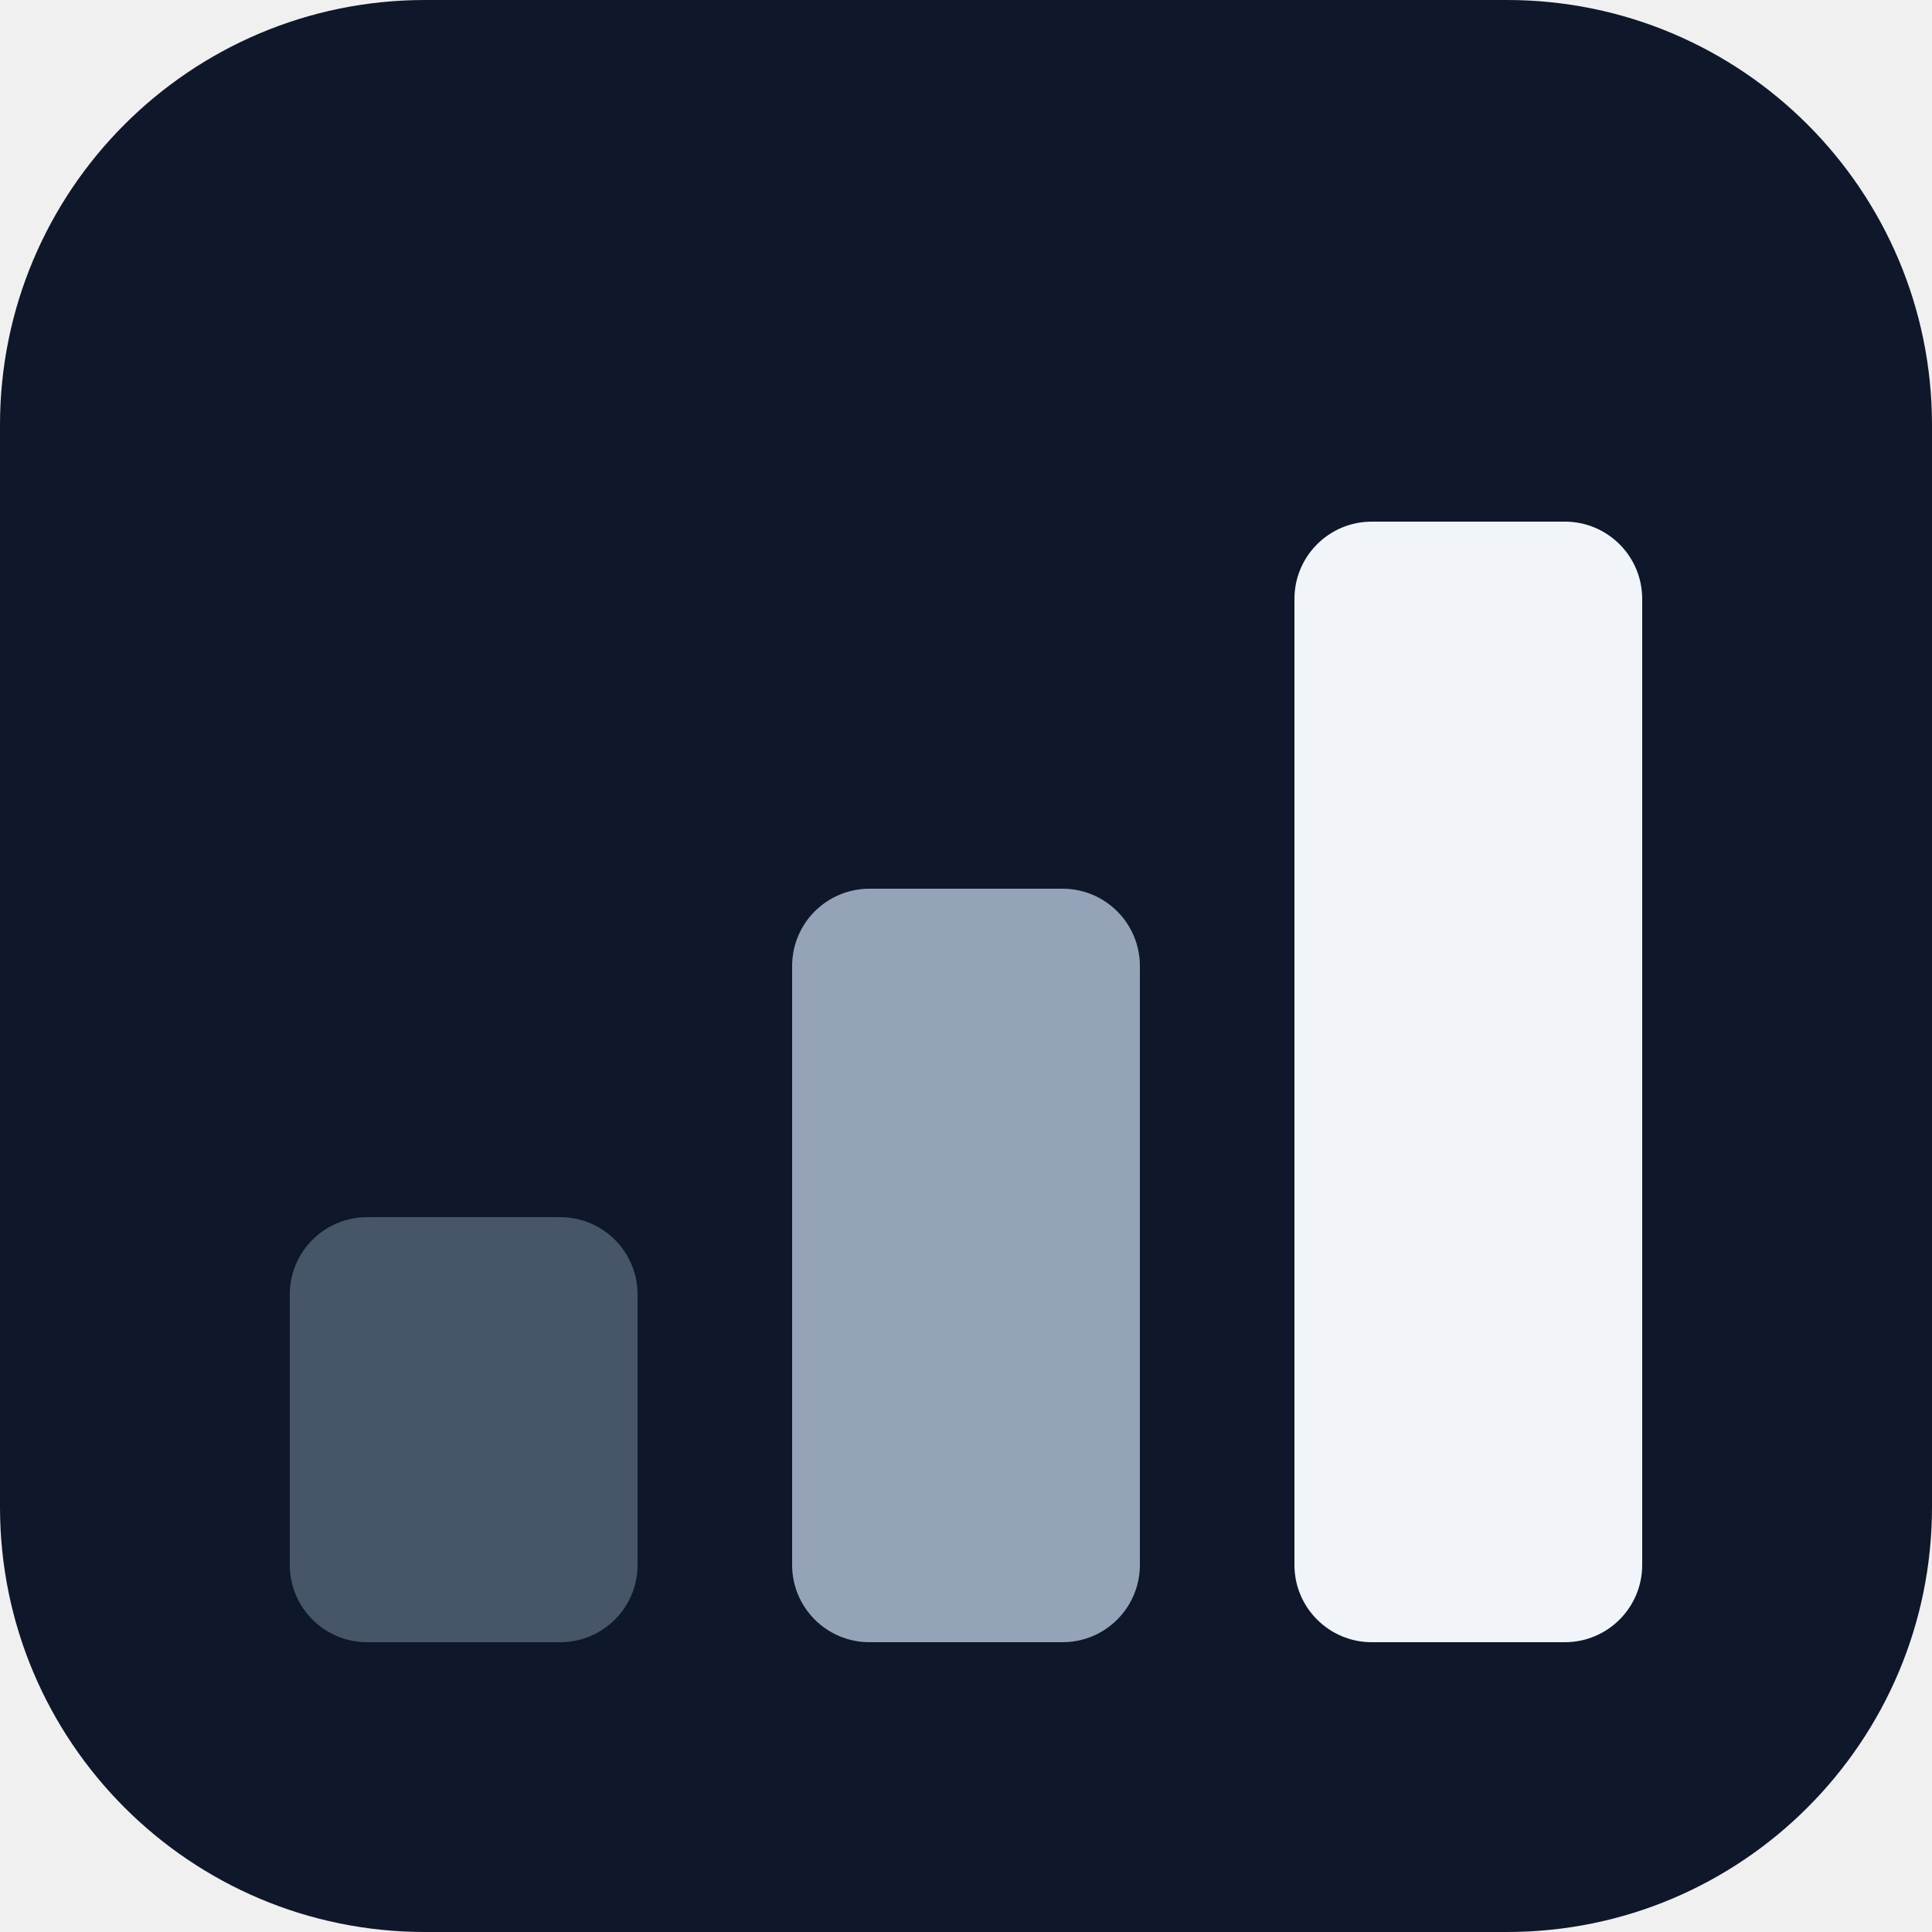
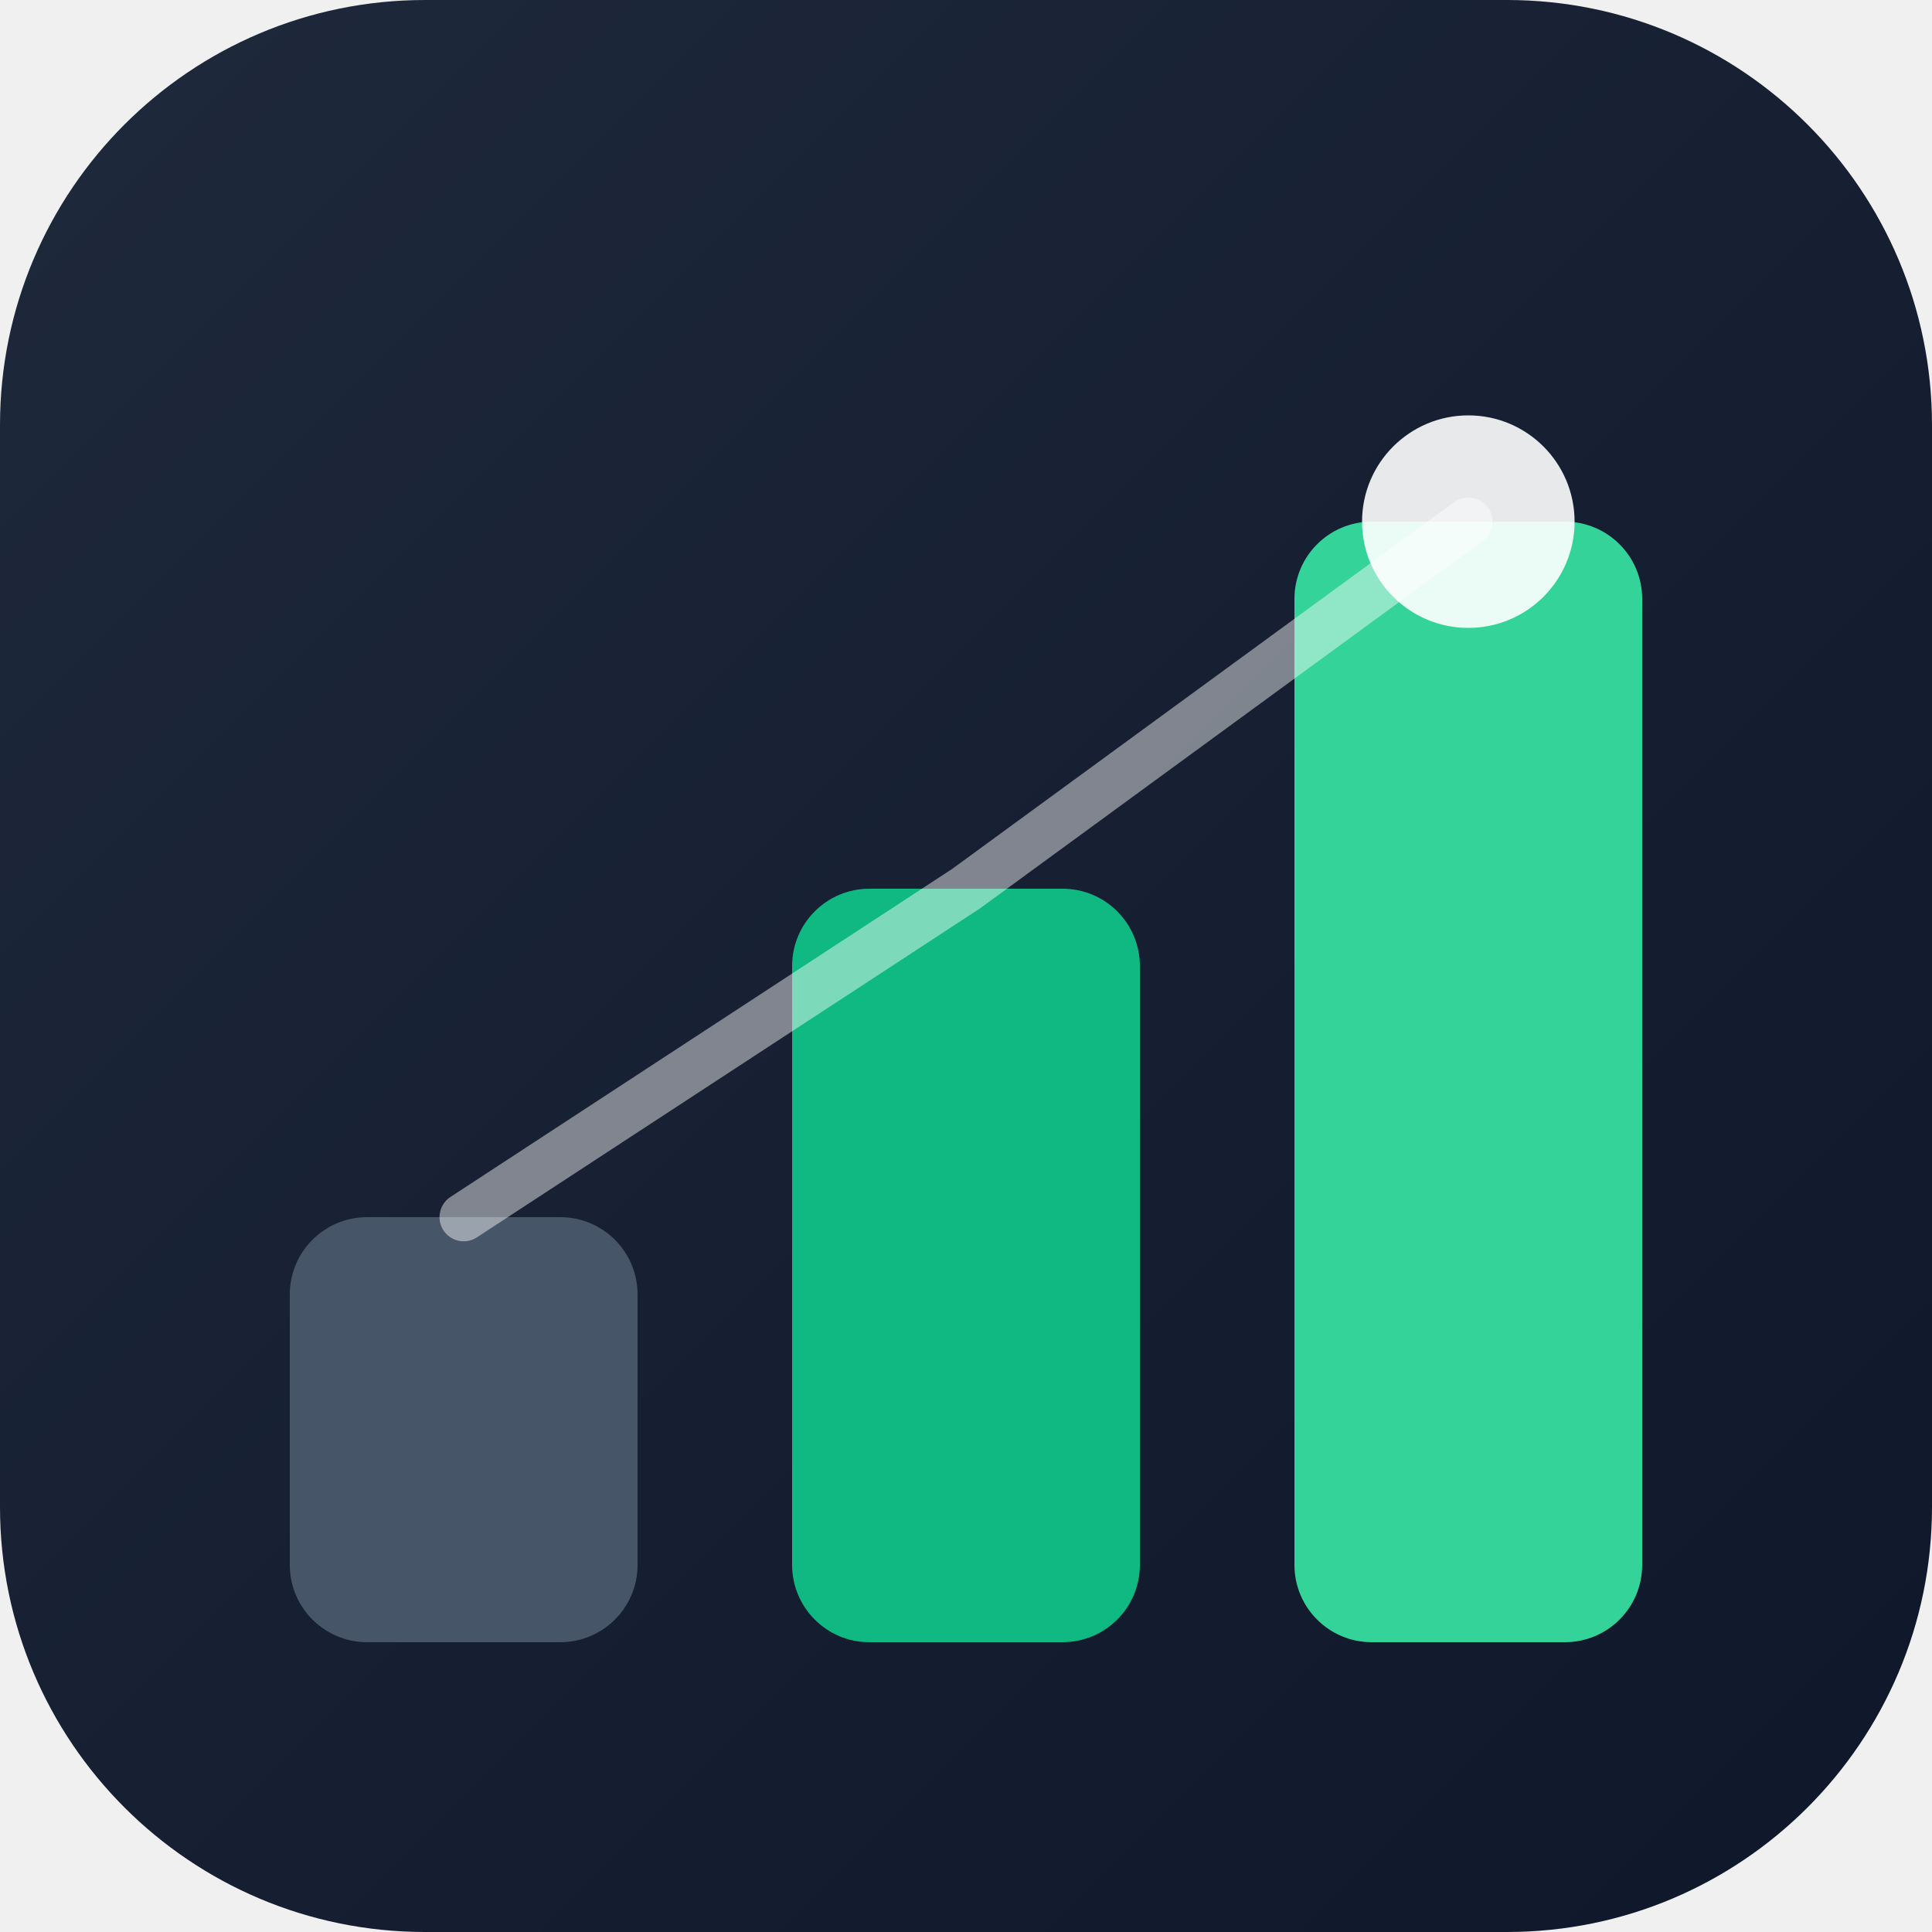
<svg xmlns="http://www.w3.org/2000/svg" viewBox="0 0 100 100">
-   <rect width="100" height="100" rx="22" fill="#0f172a" />
+   <defs>
+     <linearGradient id="bg" x1="0" y1="0" x2="1" y2="1">
+       <stop offset="0%" stop-color="#1e293b" />
+       <stop offset="100%" stop-color="#0f172a" />
+     </linearGradient>
+   </defs>
+   <rect width="100" height="100" rx="22" fill="url(#bg)" />
  <rect x="15" y="63" width="18" height="22" rx="4" fill="#475569" />
-   <rect x="41" y="46" width="18" height="39" rx="4" fill="#94a3b8" />
-   <rect x="67" y="27" width="18" height="58" rx="4" fill="#f1f5f9" />
+   <rect x="41" y="46" width="18" height="39" rx="4" fill="#10b981" />
+   <rect x="67" y="27" width="18" height="58" rx="4" fill="#34d399" />
+   <polyline points="24,63 50,46 76,27" fill="none" stroke="white" stroke-width="2.5" stroke-linecap="round" stroke-linejoin="round" opacity="0.45" />
+   <circle cx="76" cy="27" r="5.5" fill="white" opacity="0.9" />
</svg>
